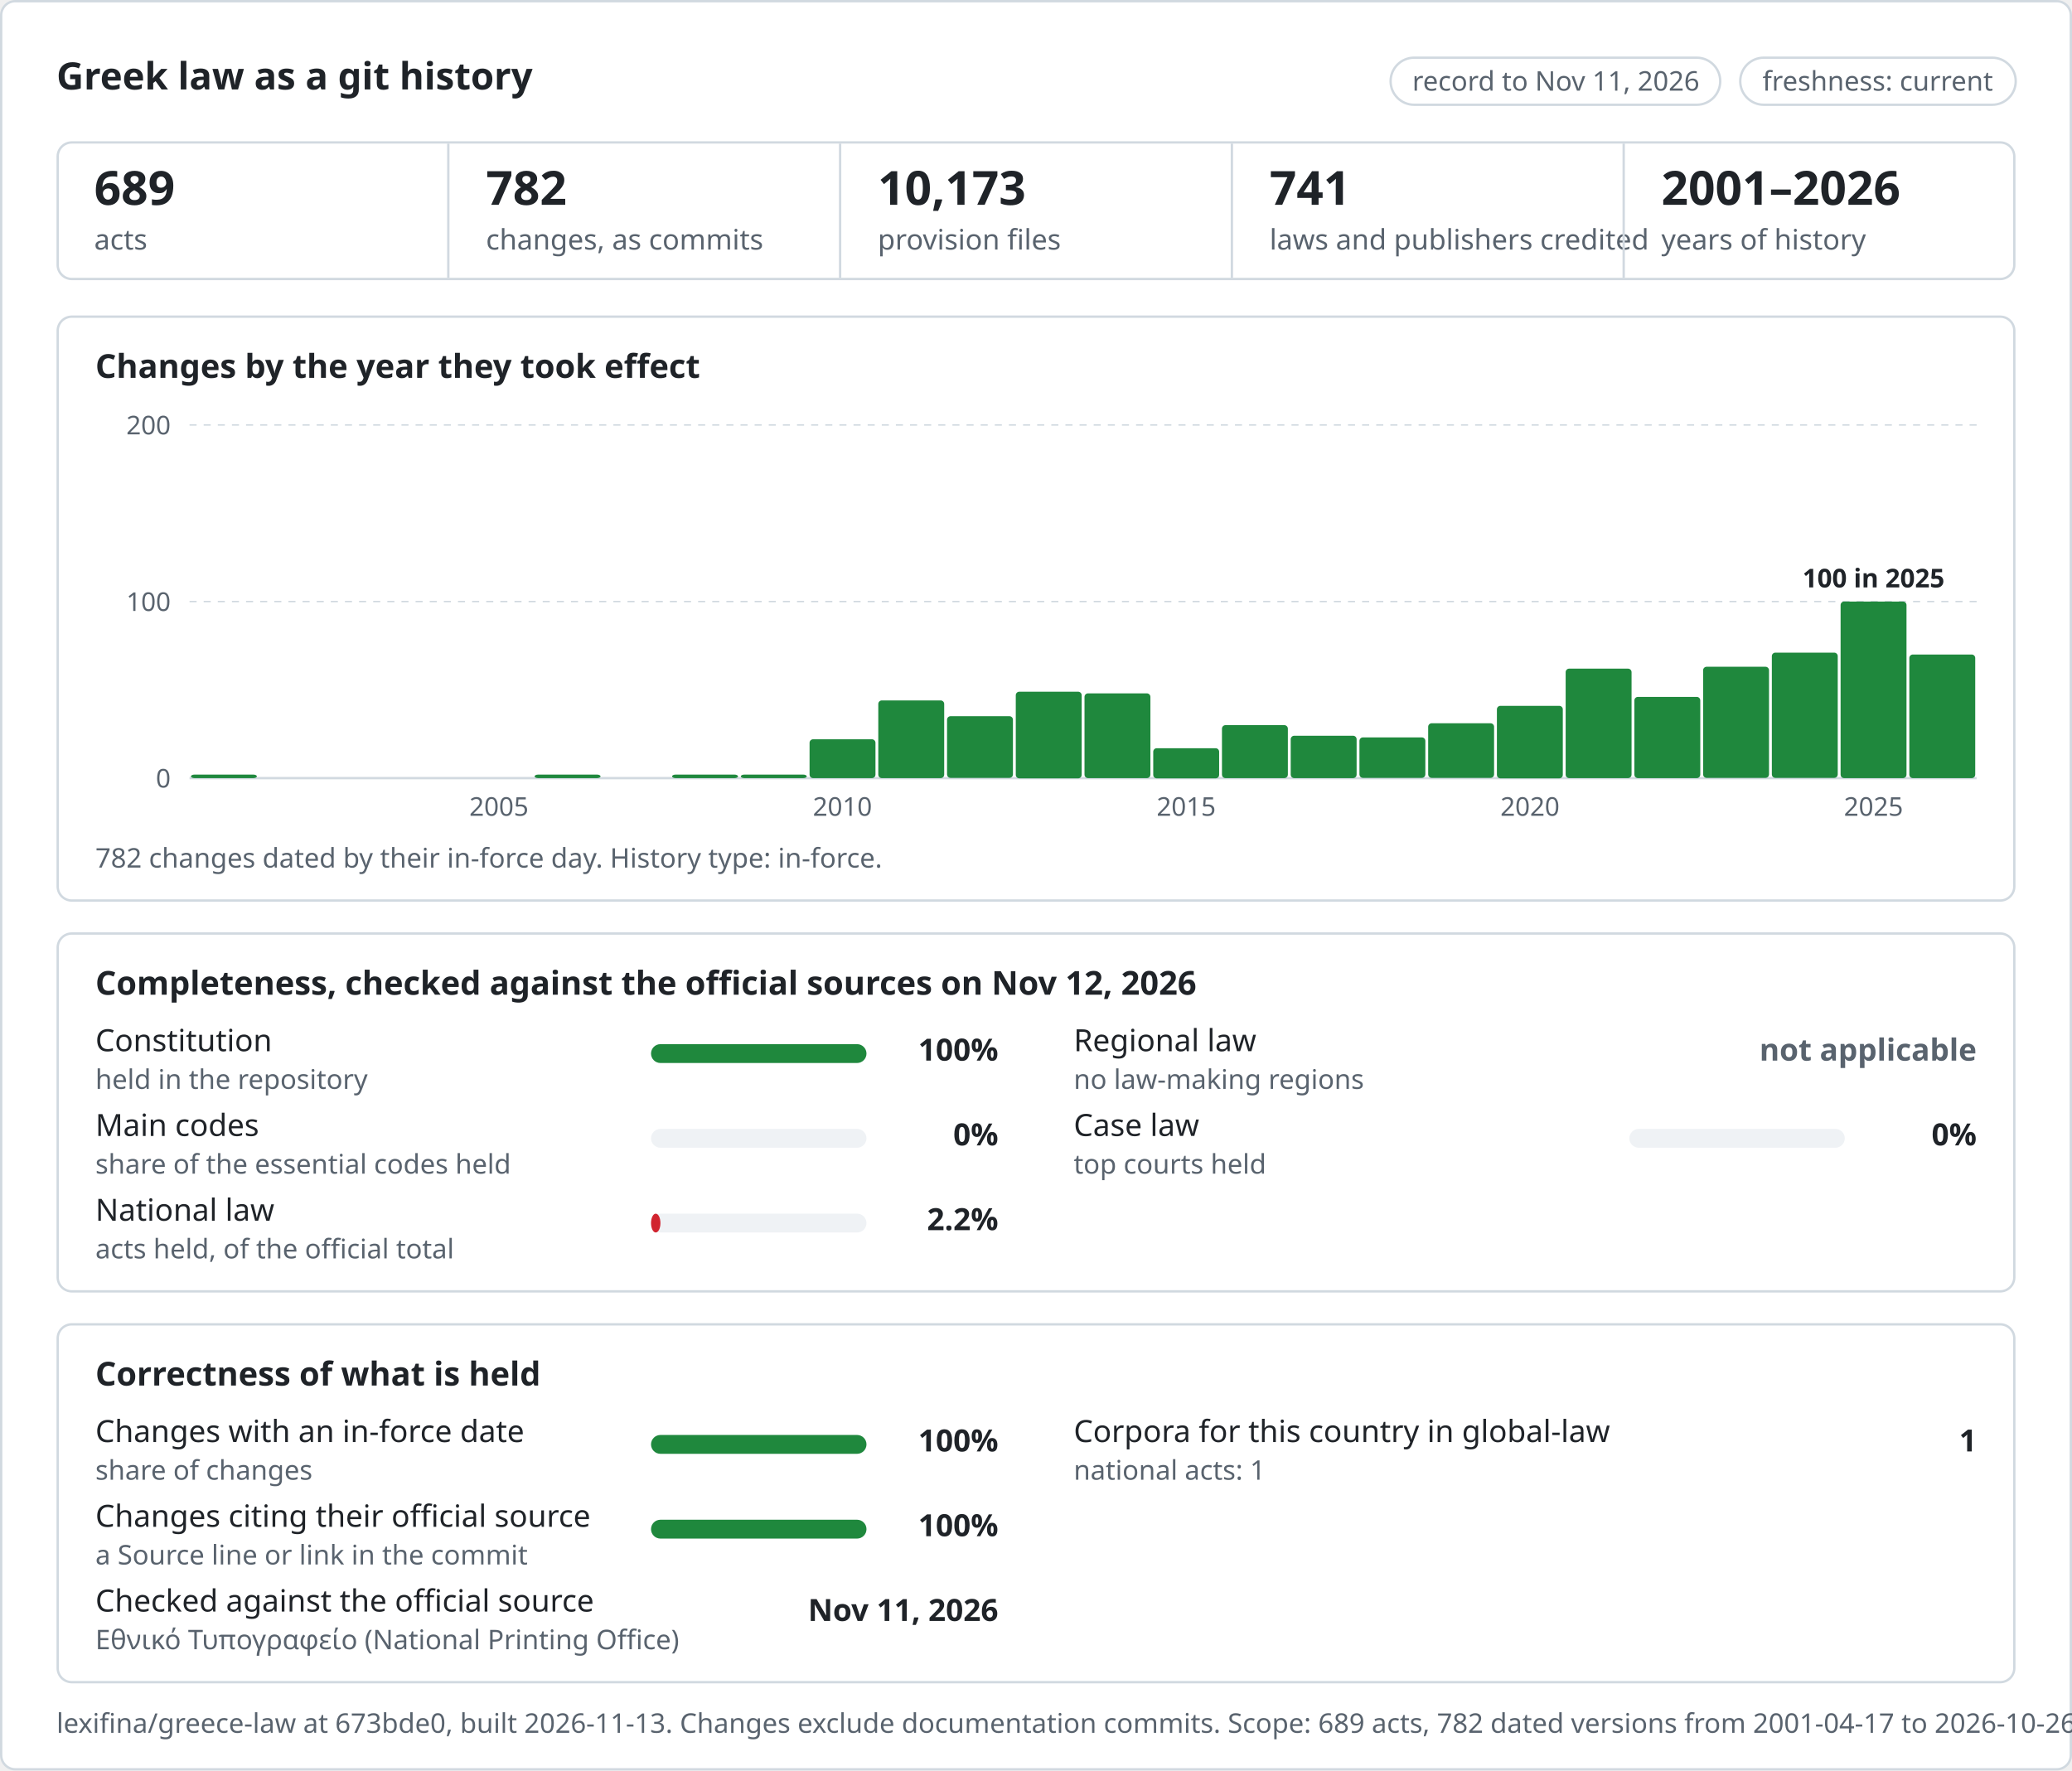
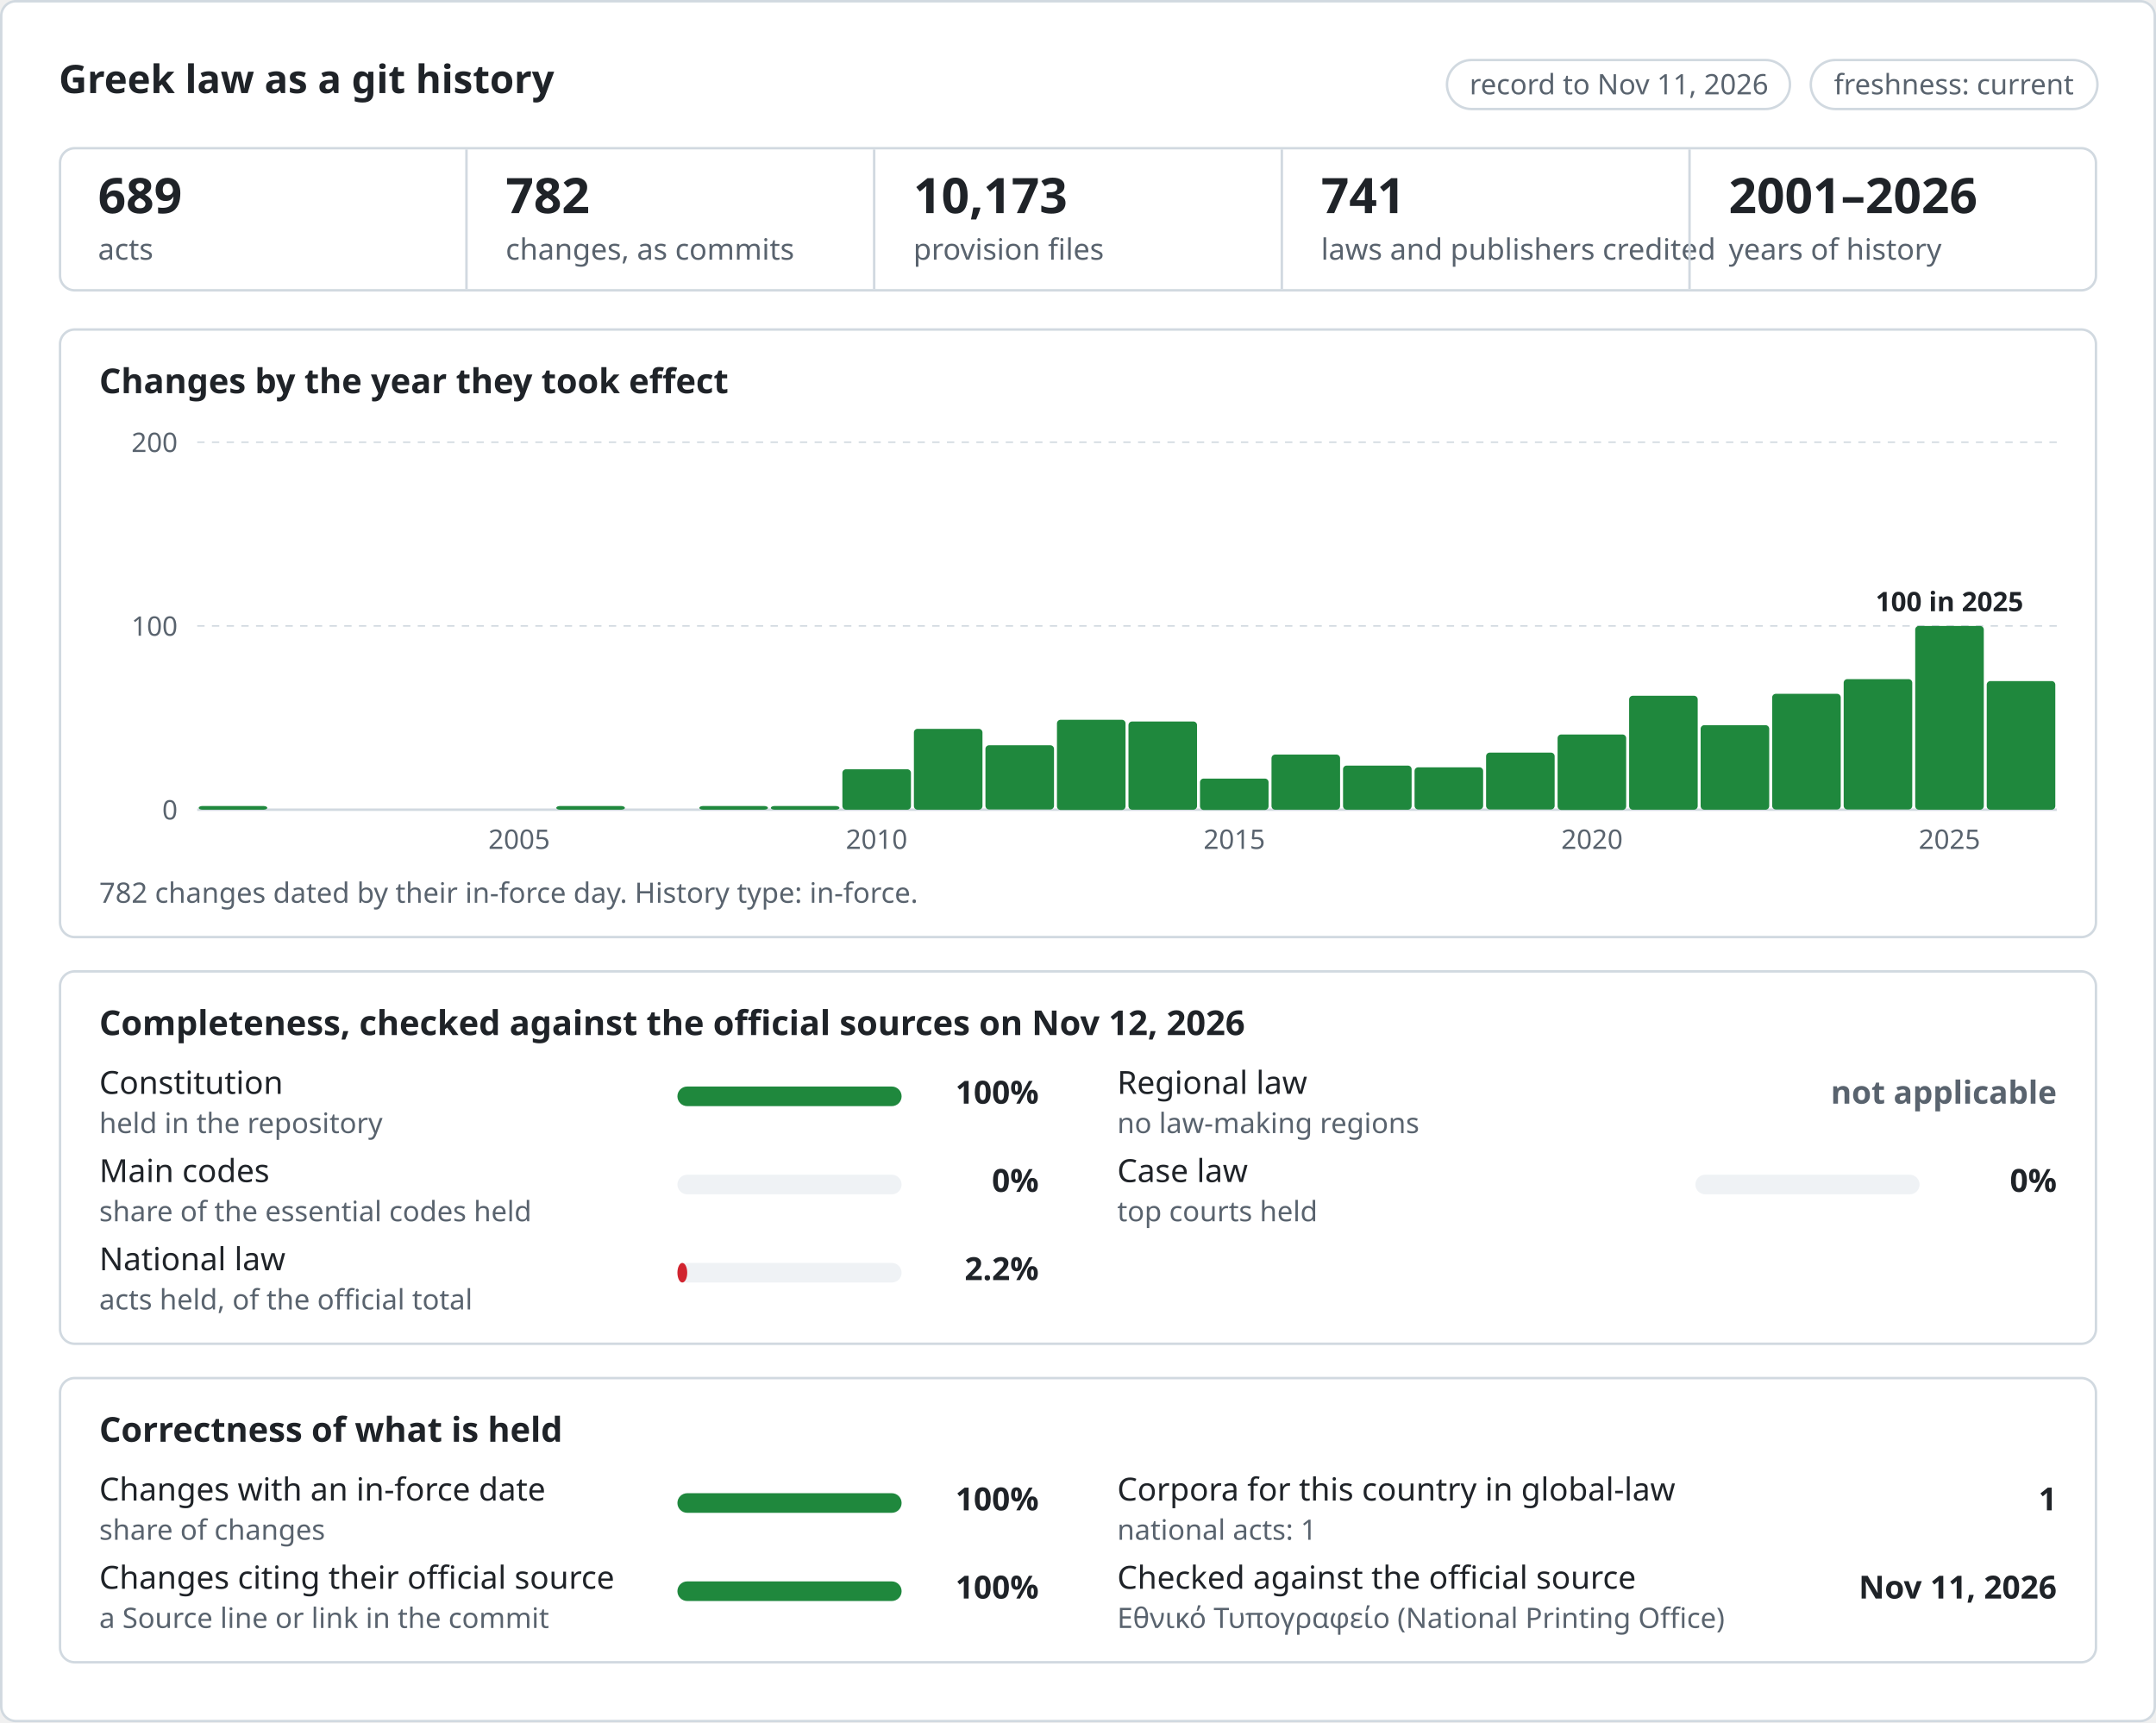
- <svg xmlns="http://www.w3.org/2000/svg" width="880" height="752" viewBox="0 0 880 752" font-family="-apple-system,BlinkMacSystemFont,Segoe UI,Noto Sans,Helvetica,Arial,sans-serif">
-   <rect x="0.5" y="0.5" width="879" height="751" rx="6" fill="#ffffff" stroke="#d1d9e0" />
+ <svg xmlns="http://www.w3.org/2000/svg" width="880" height="703" viewBox="0 0 880 703" font-family="-apple-system,BlinkMacSystemFont,Segoe UI,Noto Sans,Helvetica,Arial,sans-serif">
+   <rect x="0.5" y="0.5" width="879" height="702" rx="6" fill="#ffffff" stroke="#d1d9e0" />
  <text x="24" y="38" font-size="16" font-weight="600" fill="#1f2328">Greek law as a git history</text>
  <rect x="590.6" y="24.5" width="140" height="20" rx="10" fill="none" stroke="#d1d9e0" />
  <text x="660.8" y="38.5" font-size="11.5" font-weight="500" text-anchor="middle" fill="#59636e">record to Nov 11, 2026</text>
  <rect x="739.1" y="24.5" width="117" height="20" rx="10" fill="none" stroke="#d1d9e0" />
  <text x="797.5" y="38.5" font-size="11.5" font-weight="500" text-anchor="middle" fill="#59636e">freshness: current</text>
  <rect x="24.5" y="60.5" width="831" height="58" rx="6" fill="#ffffff" stroke="#d1d9e0" />
  <text x="40.0" y="87" font-size="20" font-weight="600" fill="#1f2328">689</text>
  <text x="40.0" y="106" font-size="12" fill="#59636e">acts</text>
  <line x1="190.4" y1="61" x2="190.4" y2="118" stroke="#d1d9e0" />
  <text x="206.4" y="87" font-size="20" font-weight="600" fill="#1f2328">782</text>
  <text x="206.4" y="106" font-size="12" fill="#59636e">changes, as commits</text>
  <line x1="356.8" y1="61" x2="356.8" y2="118" stroke="#d1d9e0" />
  <text x="372.8" y="87" font-size="20" font-weight="600" fill="#1f2328">10,173</text>
  <text x="372.8" y="106" font-size="12" fill="#59636e">provision files</text>
  <line x1="523.2" y1="61" x2="523.2" y2="118" stroke="#d1d9e0" />
  <text x="539.2" y="87" font-size="20" font-weight="600" fill="#1f2328">741</text>
  <text x="539.2" y="106" font-size="12" fill="#59636e" textLength="142" lengthAdjust="spacingAndGlyphs">laws and publishers credited</text>
  <line x1="689.6" y1="61" x2="689.6" y2="118" stroke="#d1d9e0" />
  <text x="705.6" y="87" font-size="20" font-weight="600" fill="#1f2328">2001–2026</text>
  <text x="705.6" y="106" font-size="12" fill="#59636e">years of history</text>
  <rect x="24.5" y="134.5" width="831" height="248" rx="6" fill="#ffffff" stroke="#d1d9e0" />
  <text x="40.5" y="160.5" font-size="14" font-weight="600" fill="#1f2328">Changes by the year they took effect</text>
  <line x1="80.5" y1="330.5" x2="839.5" y2="330.5" stroke="#d1d9e0" stroke-width="1" />
  <text x="72.5" y="334.5" font-size="11" text-anchor="end" fill="#59636e">0</text>
  <line x1="80.5" y1="255.5" x2="839.5" y2="255.5" stroke="#d1d9e0" stroke-width="0.6" stroke-dasharray="3 3" />
  <text x="72.5" y="259.5" font-size="11" text-anchor="end" fill="#59636e">100</text>
  <line x1="80.5" y1="180.5" x2="839.5" y2="180.5" stroke="#d1d9e0" stroke-width="0.6" stroke-dasharray="3 3" />
  <text x="72.5" y="184.5" font-size="11" text-anchor="end" fill="#59636e">200</text>
  <rect x="81.10" y="329.0" width="27.99" height="1.5" rx="1.5" fill="#1f883d" />
  <text x="211.9" y="346.5" font-size="11" text-anchor="middle" fill="#59636e">2005</text>
  <rect x="227.06" y="329.0" width="27.99" height="1.5" rx="1.5" fill="#1f883d" />
  <rect x="285.45" y="329.0" width="27.99" height="1.5" rx="1.5" fill="#1f883d" />
  <rect x="314.64" y="329.0" width="27.99" height="1.5" rx="1.5" fill="#1f883d" />
  <rect x="343.83" y="314.0" width="27.99" height="16.5" rx="1.5" fill="#1f883d" />
  <text x="357.8" y="346.5" font-size="11" text-anchor="middle" fill="#59636e">2010</text>
  <rect x="373.02" y="297.5" width="27.99" height="33.0" rx="1.5" fill="#1f883d" />
  <rect x="402.22" y="304.2" width="27.99" height="26.2" rx="1.5" fill="#1f883d" />
  <rect x="431.41" y="293.8" width="27.99" height="36.8" rx="1.5" fill="#1f883d" />
  <rect x="460.60" y="294.5" width="27.99" height="36.0" rx="1.5" fill="#1f883d" />
  <rect x="489.79" y="317.8" width="27.99" height="12.8" rx="1.5" fill="#1f883d" />
  <text x="503.8" y="346.5" font-size="11" text-anchor="middle" fill="#59636e">2015</text>
  <rect x="518.98" y="308.0" width="27.99" height="22.5" rx="1.5" fill="#1f883d" />
  <rect x="548.18" y="312.5" width="27.99" height="18.0" rx="1.5" fill="#1f883d" />
  <rect x="577.37" y="313.2" width="27.99" height="17.2" rx="1.5" fill="#1f883d" />
  <rect x="606.56" y="307.2" width="27.99" height="23.2" rx="1.5" fill="#1f883d" />
  <rect x="635.75" y="299.8" width="27.99" height="30.8" rx="1.5" fill="#1f883d" />
  <text x="649.8" y="346.5" font-size="11" text-anchor="middle" fill="#59636e">2020</text>
  <rect x="664.95" y="284.0" width="27.99" height="46.5" rx="1.5" fill="#1f883d" />
  <rect x="694.14" y="296.0" width="27.99" height="34.5" rx="1.5" fill="#1f883d" />
  <rect x="723.33" y="283.2" width="27.99" height="47.2" rx="1.5" fill="#1f883d" />
  <rect x="752.52" y="277.2" width="27.99" height="53.2" rx="1.5" fill="#1f883d" />
  <rect x="781.72" y="255.5" width="27.99" height="75.0" rx="1.5" fill="#1f883d" />
  <text x="795.7" y="346.5" font-size="11" text-anchor="middle" fill="#59636e">2025</text>
  <text x="795.7" y="249.5" font-size="11" font-weight="600" text-anchor="middle" fill="#1f2328">100 in 2025</text>
  <rect x="810.91" y="278.0" width="27.99" height="52.5" rx="1.5" fill="#1f883d" />
  <text x="40.5" y="368.5" font-size="11.5" fill="#59636e">782 changes dated by their in-force day. History type: in-force.</text>
  <rect x="24.5" y="396.5" width="831" height="152" rx="6" fill="#ffffff" stroke="#d1d9e0" />
  <text x="40.5" y="422.5" font-size="14" font-weight="600" fill="#1f2328">Completeness, checked against the official sources on Nov 12, 2026</text>
  <text x="40.5" y="446.5" font-size="13" fill="#1f2328">Constitution</text>
  <text x="40.5" y="462.5" font-size="11.5" fill="#59636e">held in the repository</text>
  <g>
    <rect x="276.5" y="443.5" width="91.5" height="8" rx="4" fill="#eff2f5" />
    <rect x="276.5" y="443.5" width="91.5" height="8" rx="4" fill="#1f883d" />
  </g>
  <text x="424.0" y="450.5" font-size="13" font-weight="600" text-anchor="end" fill="#1f2328">100%</text>
  <text x="40.5" y="482.5" font-size="13" fill="#1f2328">Main codes</text>
  <text x="40.5" y="498.5" font-size="11.5" fill="#59636e">share of the essential codes held</text>
  <g>
    <rect x="276.5" y="479.5" width="91.5" height="8" rx="4" fill="#eff2f5" />
  </g>
  <text x="424.0" y="486.5" font-size="13" font-weight="600" text-anchor="end" fill="#1f2328">0%</text>
  <text x="40.5" y="518.5" font-size="13" fill="#1f2328">National law</text>
  <text x="40.5" y="534.5" font-size="11.5" fill="#59636e">acts held, of the official total</text>
  <g>
    <rect x="276.5" y="515.5" width="91.5" height="8" rx="4" fill="#eff2f5" />
    <rect x="276.5" y="515.5" width="4.0" height="8" rx="4" fill="#d1242f" />
  </g>
  <text x="424.0" y="522.5" font-size="13" font-weight="600" text-anchor="end" fill="#1f2328">2.2%</text>
  <text x="456.0" y="446.5" font-size="13" fill="#1f2328">Regional law</text>
  <text x="456.0" y="462.5" font-size="11.5" fill="#59636e">no law-making regions</text>
  <text x="839.5" y="450.5" font-size="13" font-weight="600" text-anchor="end" fill="#59636e">not applicable</text>
  <text x="456.0" y="482.5" font-size="13" fill="#1f2328">Case law</text>
  <text x="456.0" y="498.5" font-size="11.5" fill="#59636e">top courts held</text>
  <g>
    <rect x="692.0" y="479.5" width="91.5" height="8" rx="4" fill="#eff2f5" />
  </g>
  <text x="839.5" y="486.5" font-size="13" font-weight="600" text-anchor="end" fill="#1f2328">0%</text>
-   <rect x="24.5" y="562.5" width="831" height="152" rx="6" fill="#ffffff" stroke="#d1d9e0" />
+   <rect x="24.5" y="562.5" width="831" height="116" rx="6" fill="#ffffff" stroke="#d1d9e0" />
  <text x="40.5" y="588.5" font-size="14" font-weight="600" fill="#1f2328">Correctness of what is held</text>
  <text x="40.5" y="612.5" font-size="13" fill="#1f2328">Changes with an in-force date</text>
  <text x="40.5" y="628.5" font-size="11.5" fill="#59636e">share of changes</text>
  <g>
    <rect x="276.5" y="609.5" width="91.5" height="8" rx="4" fill="#eff2f5" />
    <rect x="276.5" y="609.5" width="91.5" height="8" rx="4" fill="#1f883d" />
  </g>
  <text x="424.0" y="616.5" font-size="13" font-weight="600" text-anchor="end" fill="#1f2328">100%</text>
  <text x="40.5" y="648.5" font-size="13" fill="#1f2328">Changes citing their official source</text>
  <text x="40.5" y="664.5" font-size="11.5" fill="#59636e">a Source line or link in the commit</text>
  <g>
    <rect x="276.5" y="645.5" width="91.5" height="8" rx="4" fill="#eff2f5" />
    <rect x="276.5" y="645.5" width="91.5" height="8" rx="4" fill="#1f883d" />
  </g>
  <text x="424.0" y="652.5" font-size="13" font-weight="600" text-anchor="end" fill="#1f2328">100%</text>
-   <text x="40.5" y="684.5" font-size="13" fill="#1f2328">Checked against the official source</text>
-   <text x="40.5" y="700.5" font-size="11.5" fill="#59636e">Εθνικό Τυπογραφείο (National Printing Office)</text>
-   <text x="424.0" y="688.5" font-size="13" font-weight="600" text-anchor="end" fill="#1f2328">Nov 11, 2026</text>
  <text x="456.0" y="612.5" font-size="13" fill="#1f2328">Corpora for this country in global-law</text>
  <text x="456.0" y="628.5" font-size="11.5" fill="#59636e">national acts: 1</text>
  <text x="839.5" y="616.5" font-size="13" font-weight="600" text-anchor="end" fill="#1f2328">1</text>
-   <text x="24" y="736" font-size="11.5" fill="#59636e">lexifina/greece-law at 673bde0, built 2026-11-13. Changes exclude documentation commits. Scope: 689 acts, 782 dated versions from 2001-04-17 to 2026-10-26</text>
+   <text x="456.0" y="648.5" font-size="13" fill="#1f2328">Checked against the official source</text>
+   <text x="456.0" y="664.5" font-size="11.5" fill="#59636e">Εθνικό Τυπογραφείο (National Printing Office)</text>
+   <text x="839.5" y="652.5" font-size="13" font-weight="600" text-anchor="end" fill="#1f2328">Nov 11, 2026</text>
</svg>
